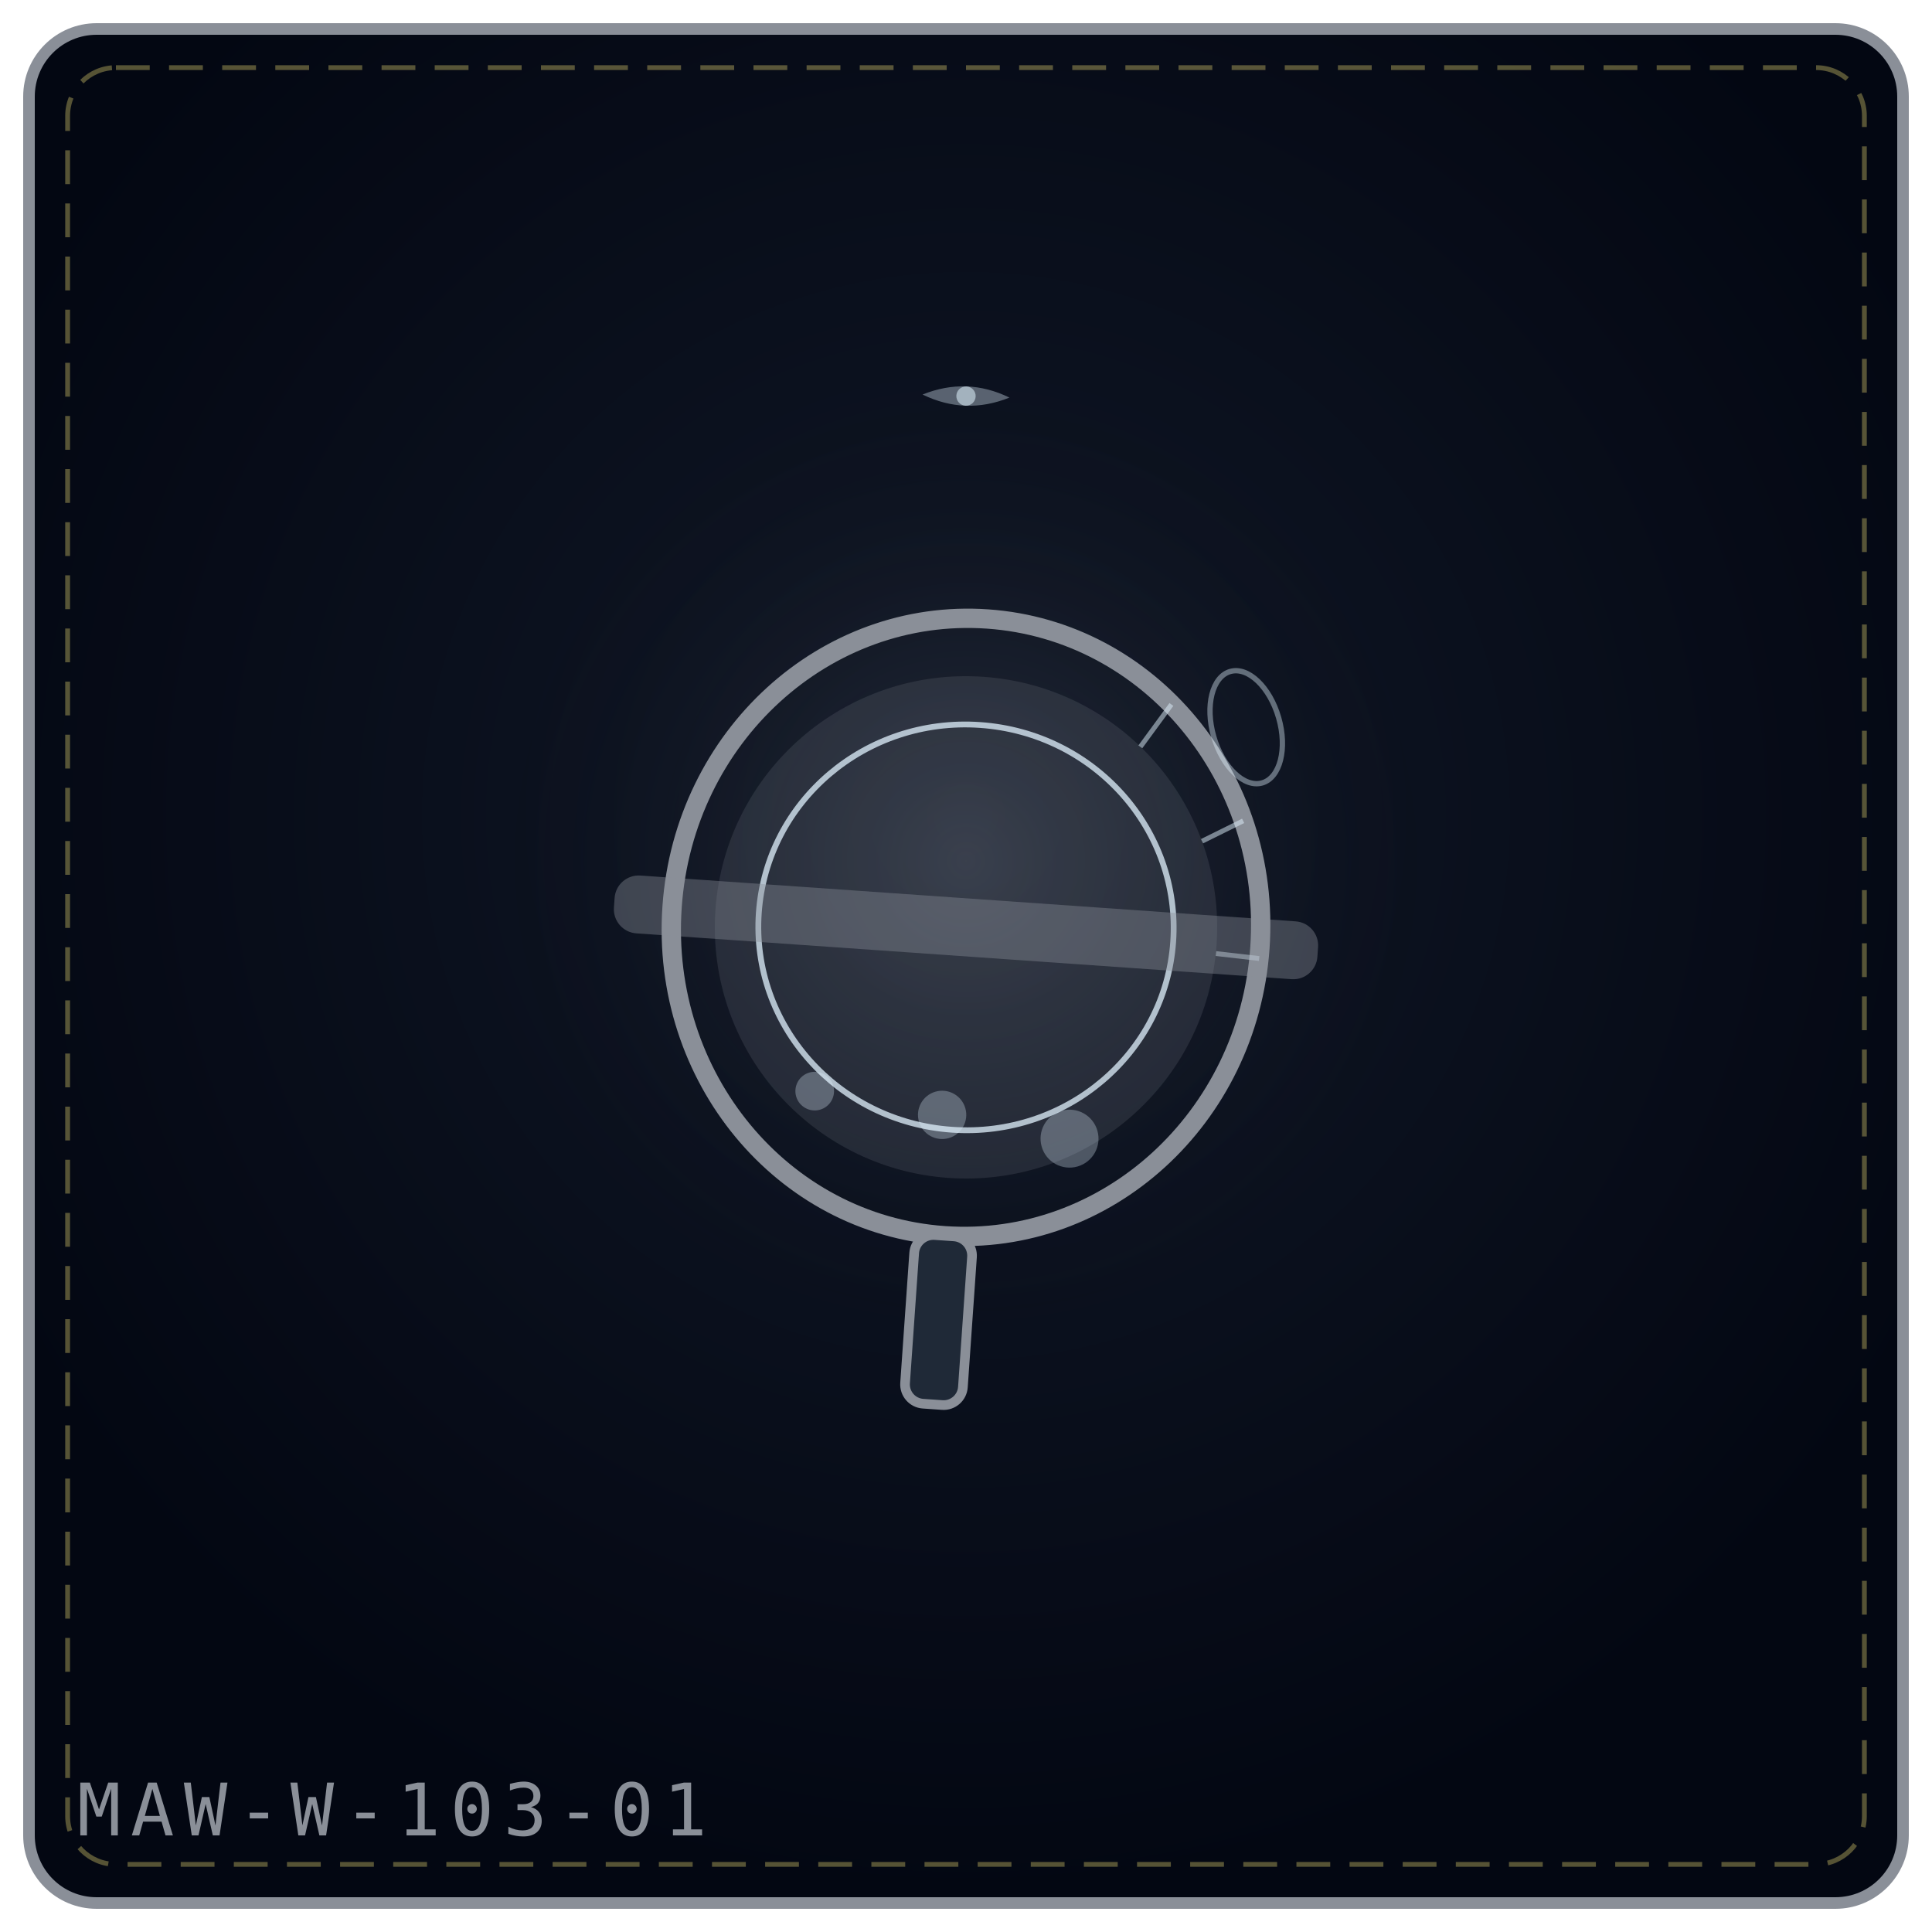
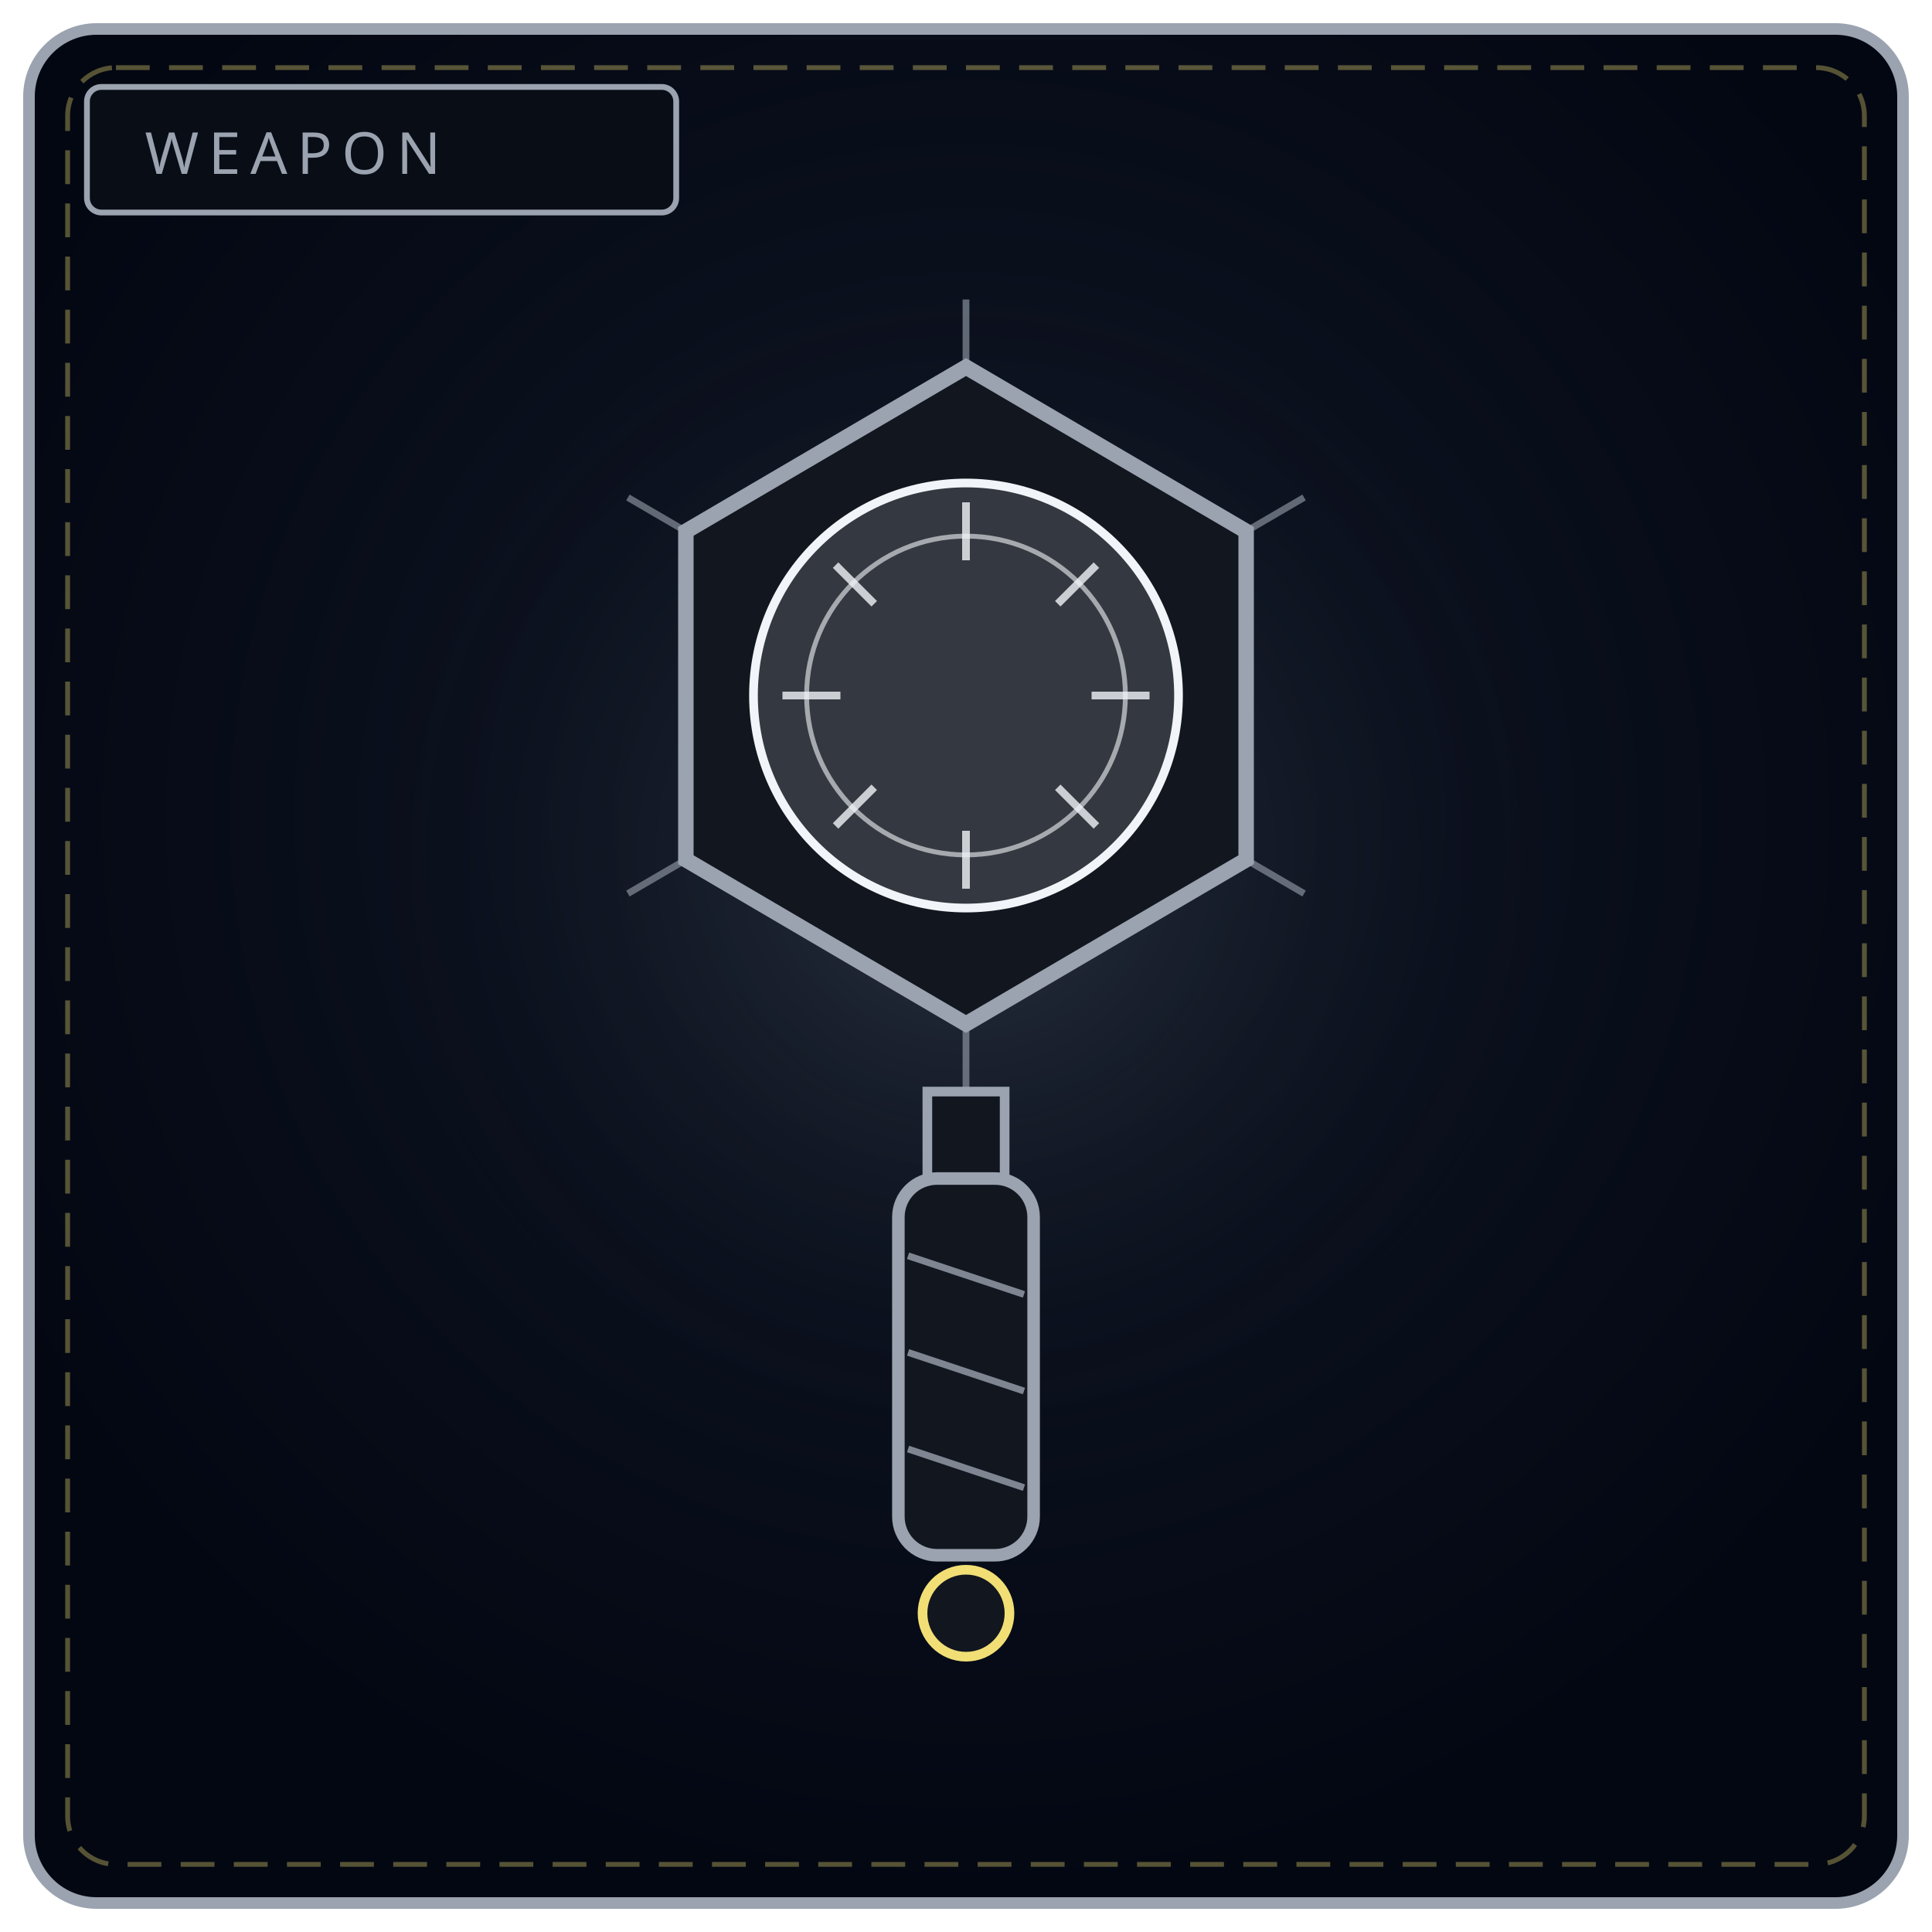
<svg xmlns="http://www.w3.org/2000/svg" viewBox="0 0 400 400" width="100%" height="100%" role="img" aria-label="THE COLD LENS">
  <defs>
-     <radialGradient id="bgb81049" cx="50%" cy="42%" r="58%">
+     <radialGradient id="bw103" cx="50%" cy="42%" r="58%">
      <stop offset="0%" stop-color="#111827" />
      <stop offset="100%" stop-color="#030712" />
    </radialGradient>
-     <radialGradient id="glb81049" cx="50%" cy="46%" r="42%">
-       <stop offset="0%" stop-color="#8a8f98" stop-opacity=".2" />
+     <radialGradient id="gw103" cx="50%" cy="46%" r="50%">
+       <stop offset="0%" stop-color="#9aa3af" stop-opacity=".2" />
      <stop offset="100%" stop-color="#000" stop-opacity="0" />
    </radialGradient>
  </defs>
-   <rect x="6" y="6" width="388" height="388" rx="14" fill="url(#bgb81049)" stroke="#8a8f98" stroke-width="2.4" />
+   <rect x="6" y="6" width="388" height="388" rx="14" fill="url(#bw103)" stroke="#9aa3af" stroke-width="2.4" />
  <rect x="14" y="14" width="372" height="372" rx="10" fill="none" stroke="#f1df76" stroke-width="1" stroke-dasharray="7 4" opacity=".35" />
-   <circle cx="200" cy="188" r="122" fill="url(#glb81049)" />
-   <g transform="rotate(4 200.0 192.0)">
-     <ellipse cx="200.0" cy="192.0" rx="61.0" ry="64.0" fill="none" stroke="#8a8f98" stroke-width="4" />
-     <ellipse cx="200.0" cy="192.0" rx="52.0" ry="52.0" fill="#8a8f98" fill-opacity=".18" />
-     <ellipse cx="200.0" cy="192.0" rx="43.0" ry="42.0" fill="none" stroke="#e0f2fe" stroke-width="1.2" opacity=".75" />
-     <path d="M239.2 143.0 L233.4 152.2" stroke="#e0f2fe" stroke-width="1" opacity=".5" />
-     <path d="M255.7 166.0 L247.5 170.8" stroke="#e0f2fe" stroke-width="1" opacity=".5" />
-     <path d="M261.0 194.2 L252.0 193.8" stroke="#e0f2fe" stroke-width="1" opacity=".5" />
-     <rect x="127.0" y="186.0" width="146.0" height="12" rx="5" fill="#8a8f98" fill-opacity=".4" />
-     <rect x="194.0" y="256.0" width="12" height="35.0" rx="4" fill="#1f2937" stroke="#8a8f98" stroke-width="2" />
-   </g>
-   <g transform="rotate(-16 172.0 252.0)">
-     <circle cx="176.0" cy="226.0" r="4.0" fill="#e0f2fe" opacity=".3" />
-   </g>
-   <g transform="rotate(-16 172.0 252.0)">
-     <circle cx="200.0" cy="238.0" r="5.0" fill="#e0f2fe" opacity=".3" />
-   </g>
-   <g transform="rotate(-16 172.0 252.0)">
-     <circle cx="224.0" cy="250.0" r="6.0" fill="#e0f2fe" opacity=".3" />
-   </g>
-   <g transform="rotate(-16 258.0 136.0)">
-     <ellipse cx="254.0" cy="150.0" rx="7" ry="12" fill="none" stroke="#e0f2fe" stroke-width="1.1" opacity=".4" />
-   </g>
-   <g transform="rotate(2 200.0 82.0)" opacity=".9">
-     <path d="M191.0 82.0 Q200.0 78.0 209.0 82.0 Q200.0 86.0 191.0 82.0 Z" fill="#e0f2fe" opacity=".4" />
-     <circle cx="200.0" cy="82.0" r="2.0" fill="#e0f2fe" opacity=".65" />
-   </g>
-   <text x="16" y="380" font-family="monospace" font-size="15" letter-spacing="2" fill="#8a8f98">MAW-W-103-01</text>
+   <circle cx="200" cy="188" r="130" fill="url(#gw103)" />
+   <rect x="18" y="18" width="122" height="26" rx="3" fill="#090d16" stroke="#9aa3af" stroke-width="1.2" />
+   <text x="30" y="36" fill="#9aa3af" font-family="Impact, Arial Black, sans-serif" font-size="12" letter-spacing="2">WEAPON</text>
+   <path d="M200 76 L258 110 L258 178 L200 212 L142 178 L142 110 Z" fill="#12161f" stroke="#9aa3af" stroke-width="3.2" />
+   <circle cx="200" cy="144" r="44" fill="#e8edf4" fill-opacity=".16" stroke="#f1f5f9" stroke-width="1.8" />
+   <circle cx="200" cy="144" r="33" fill="none" stroke="#f1f5f9" stroke-width="1" opacity=".6" />
+   <path d="M200 104 L200 116 M200 172 L200 184 M162 144 L174 144 M226 144 L238 144 M173 117 L181 125 M227 171 L219 163 M227 117 L219 125 M173 171 L181 163" stroke="#f1f5f9" stroke-width="1.6" opacity=".8" />
+   <path d="M200 62 L200 76 M258 110 L270 103 M258 178 L270 185 M142 110 L130 103 M142 178 L130 185 M200 212 L200 226" stroke="#9aa3af" stroke-width="1.4" opacity=".6" />
+   <rect x="192" y="226" width="16" height="18" fill="#12161f" stroke="#9aa3af" stroke-width="2" />
+   <rect x="186" y="244" width="28" height="78" rx="8" fill="#12161f" stroke="#9aa3af" stroke-width="2.6" />
+   <path d="M188 260 L212 268 M188 280 L212 288 M188 300 L212 308" stroke="#9aa3af" stroke-width="1.4" opacity=".8" />
+   <circle cx="200" cy="334" r="9" fill="#12161f" stroke="#f1df76" stroke-width="2" />
</svg>
